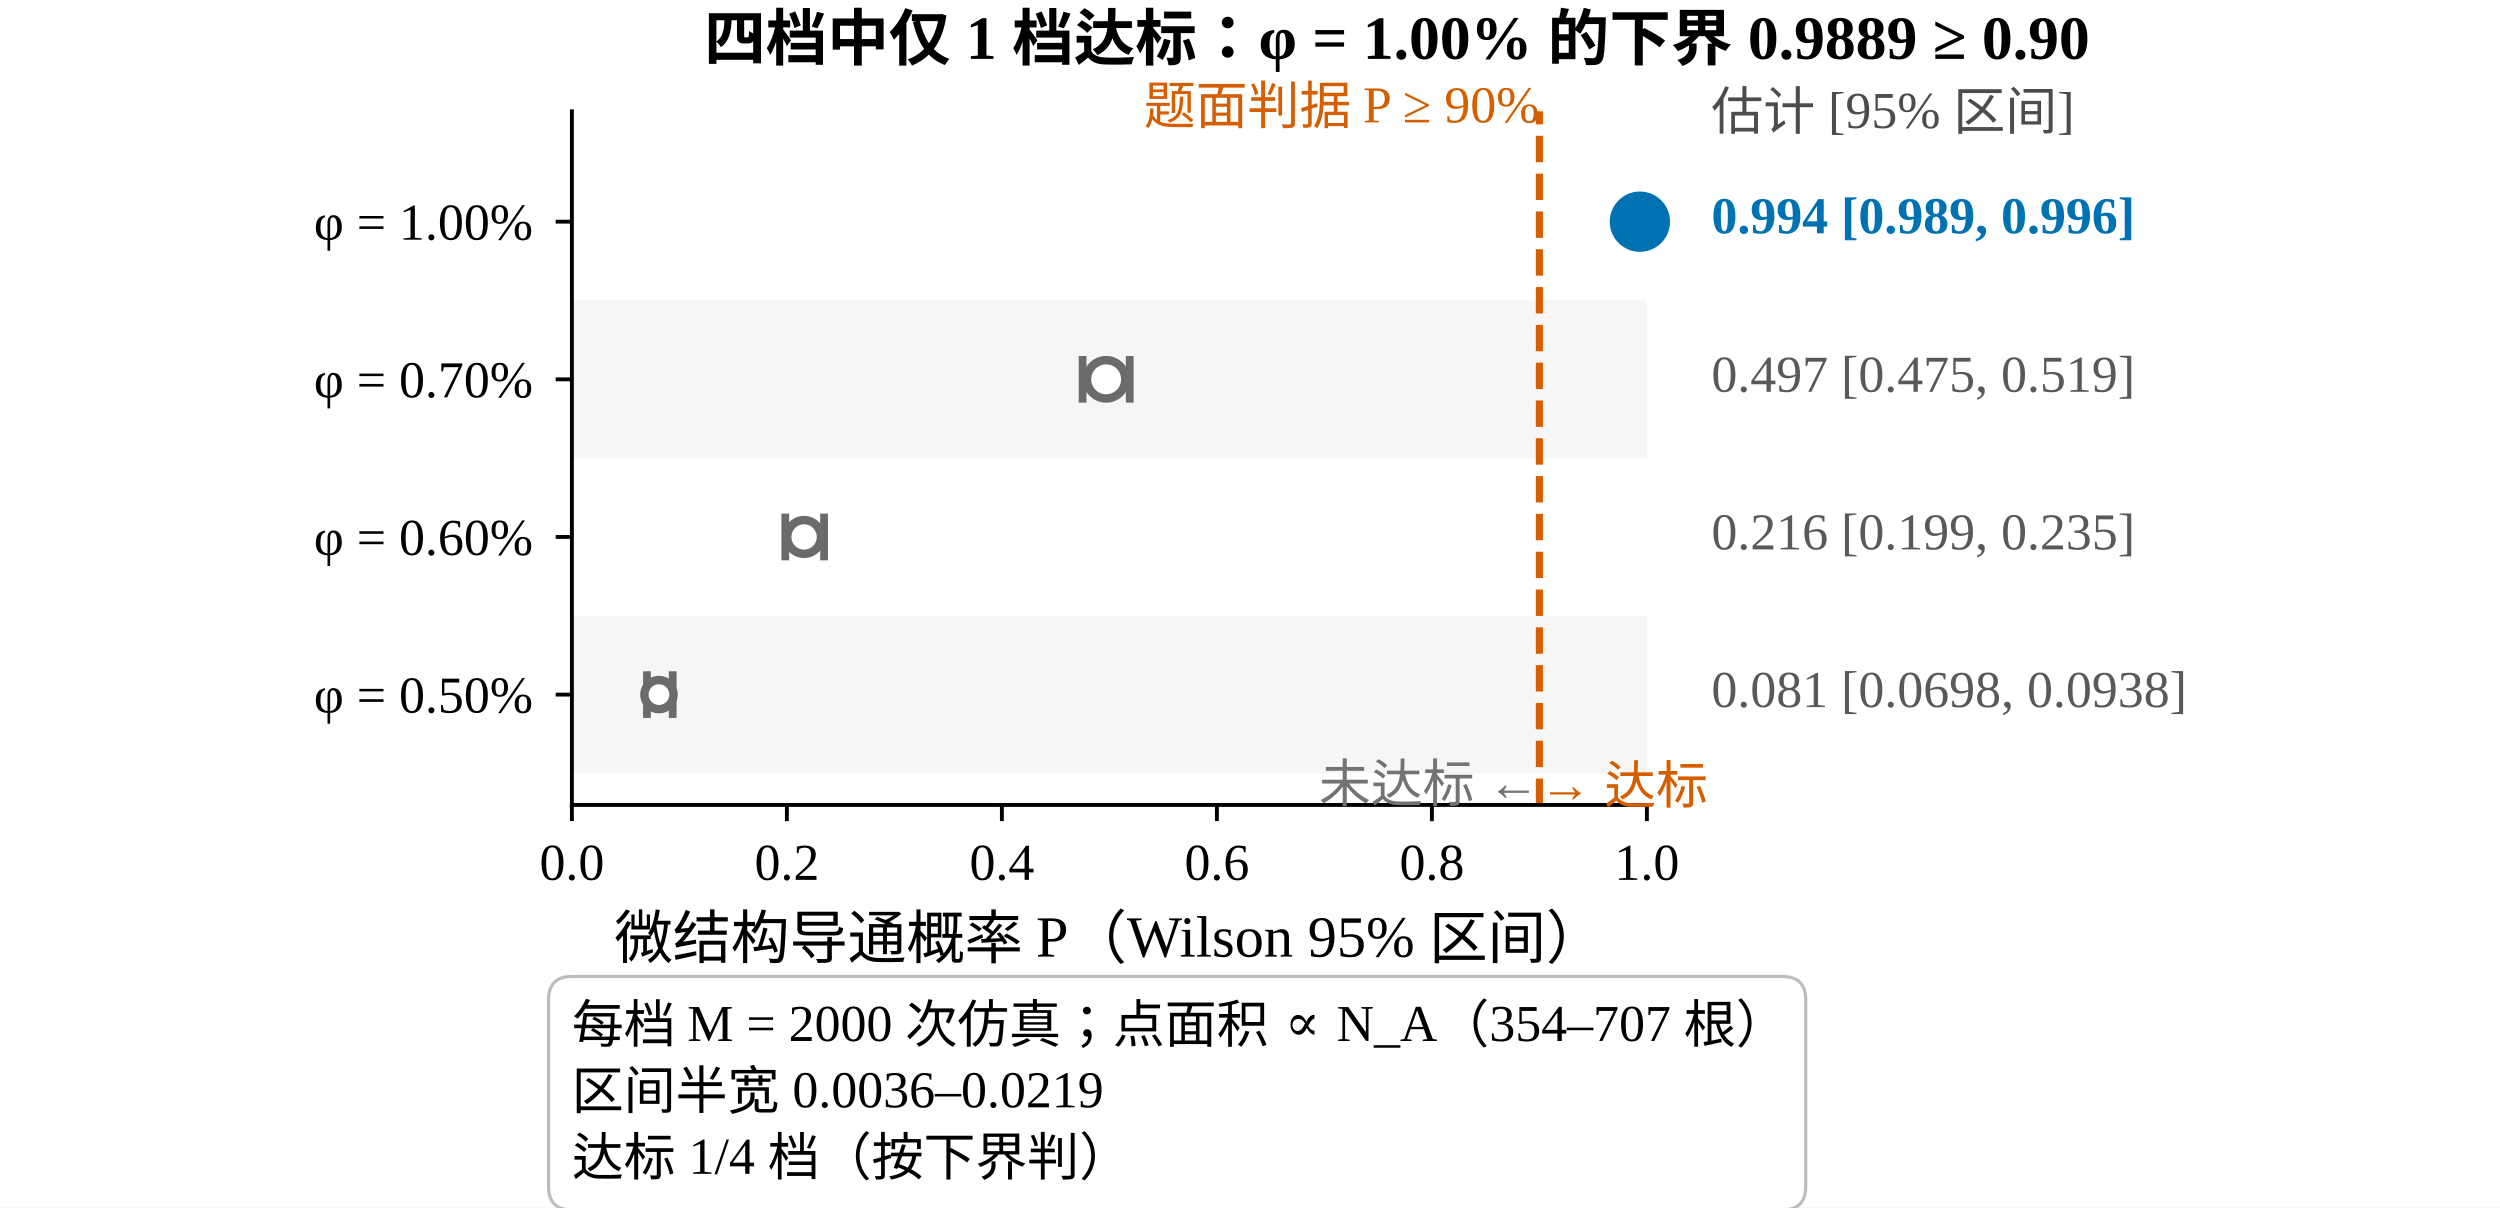
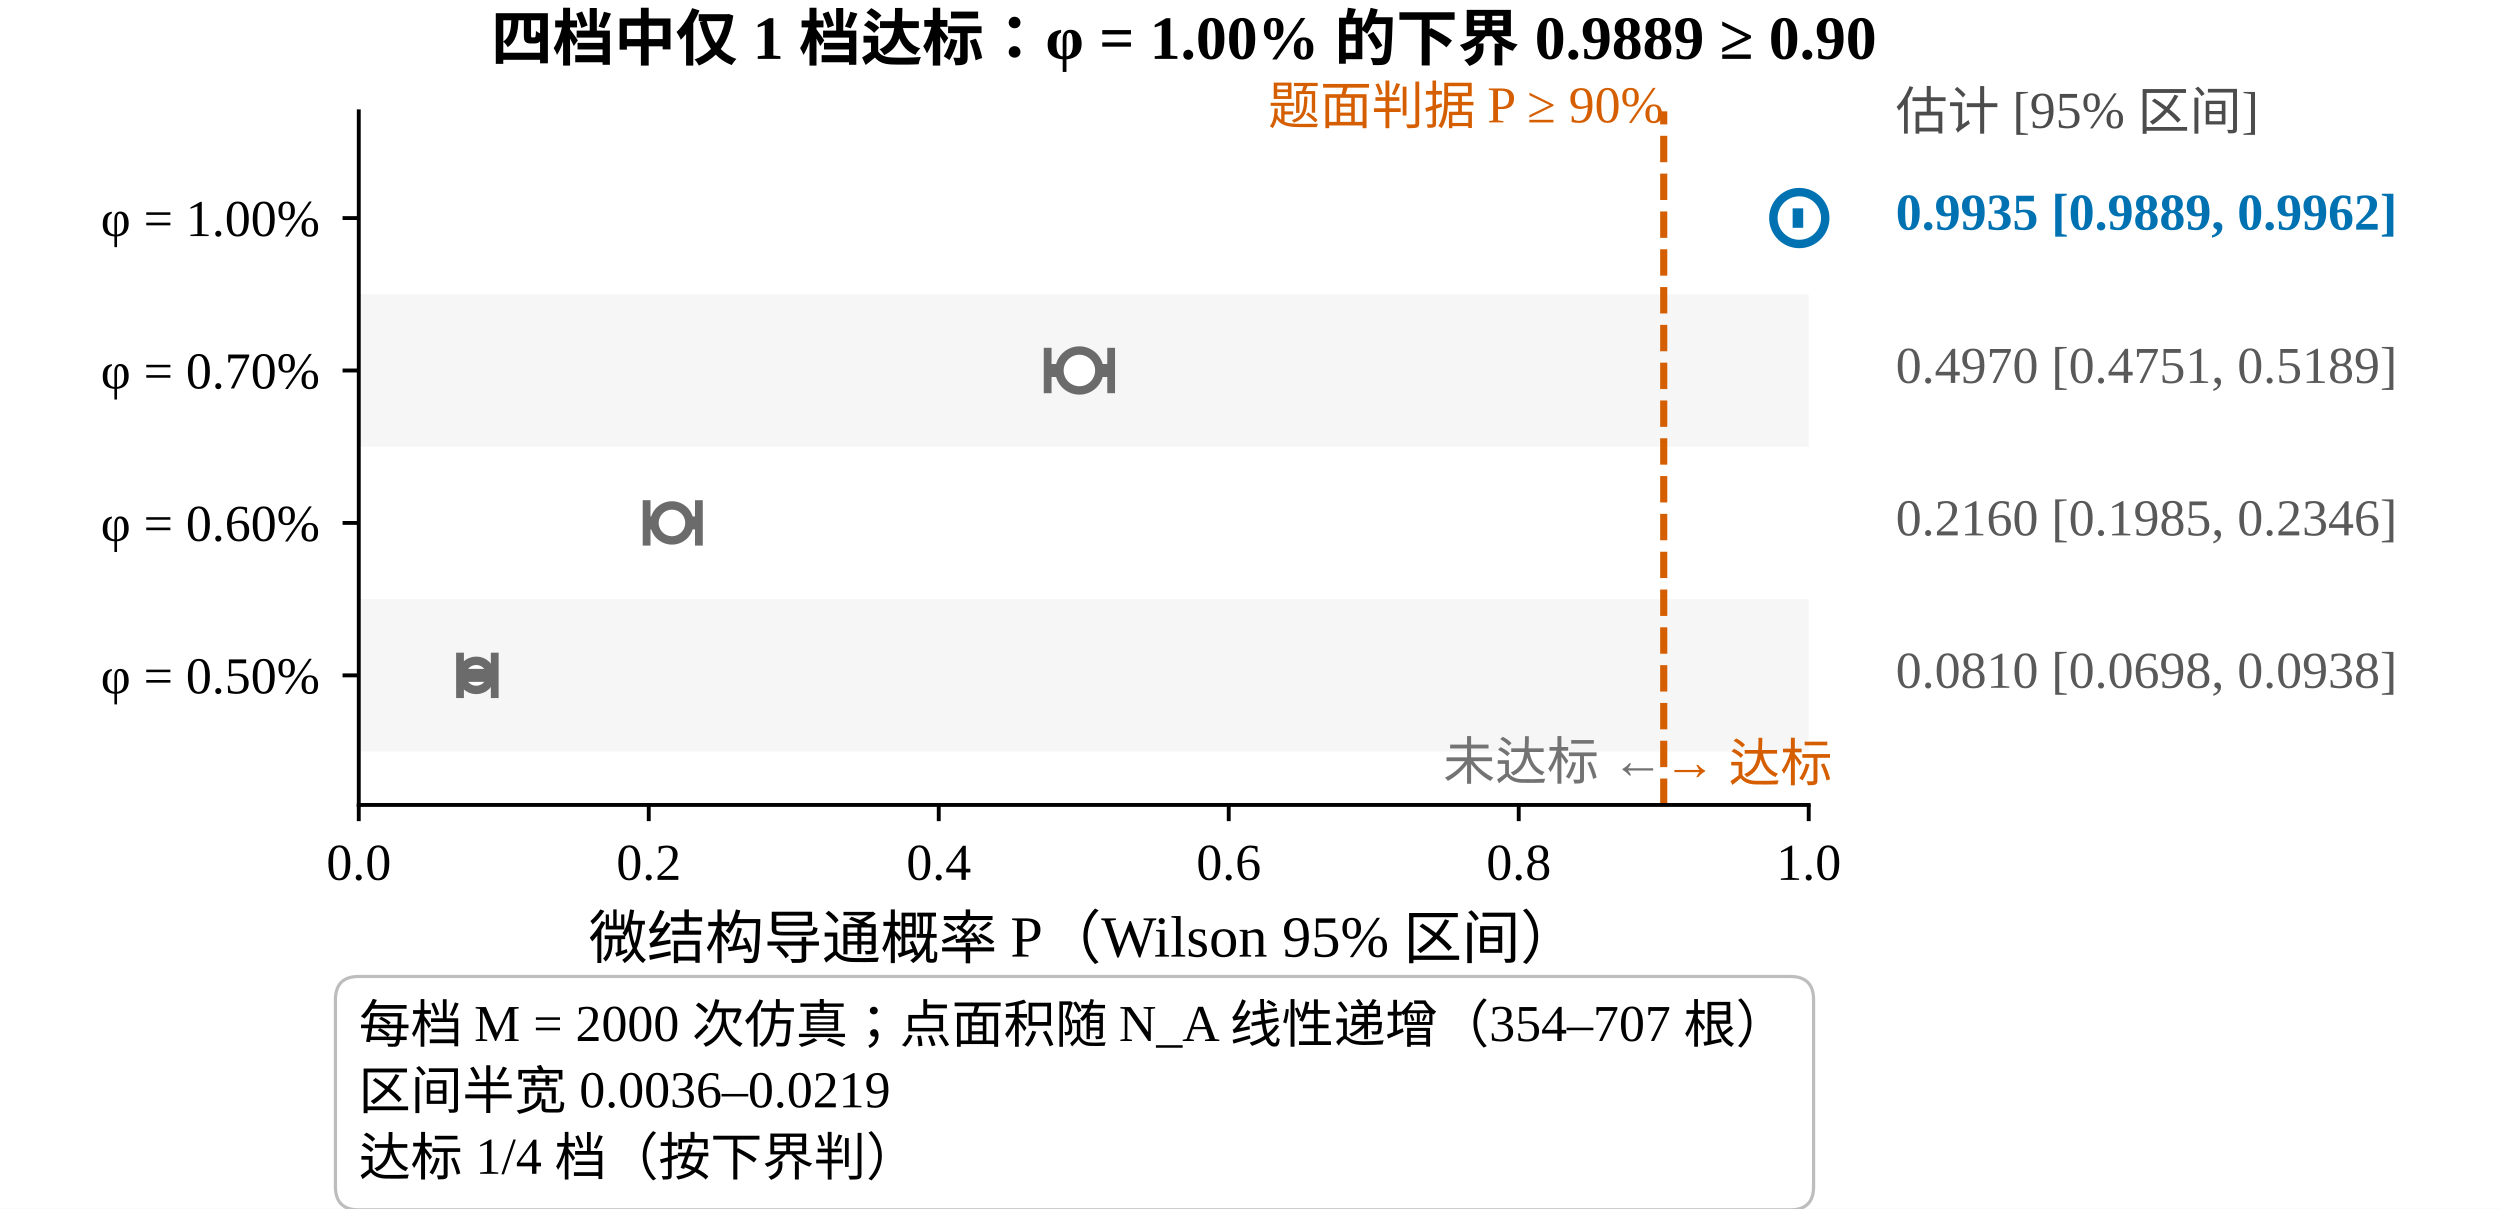
- <svg xmlns="http://www.w3.org/2000/svg" xmlns:xlink="http://www.w3.org/1999/xlink" width="385.512pt" height="186.193pt" viewBox="0 0 385.512 186.193" version="1.1">
+ <svg xmlns="http://www.w3.org/2000/svg" xmlns:xlink="http://www.w3.org/1999/xlink" width="385.512pt" height="186.388pt" viewBox="0 0 385.512 186.388" version="1.1">
  <defs>
    <style type="text/css">*{stroke-linejoin: round; stroke-linecap: butt}</style>
  </defs>
  <g id="figure_1">
    <g id="patch_1">
-       <path d="M 0 186.193  L 385.512 186.193  L 385.512 0  L 0 0  z " style="fill: #ffffff" />
+       <path d="M 0 186.388  L 385.512 186.388  L 385.512 0  L 0 0  z " style="fill: #ffffff" />
    </g>
    <g id="axes_1">
      <g id="patch_2">
-         <path d="M 88.188 124.125  L 253.958 124.125  L 253.958 17.169  L 88.188 17.169  z " style="fill: #ffffff" />
+         <path d="M 55.324 124.125  L 278.913 124.125  L 278.913 17.169  L 55.324 17.169  z " style="fill: #ffffff" />
      </g>
      <g id="patch_3">
-         <path d="M 88.188 119.264  L 253.958 119.264  L 253.958 94.955  L 88.188 94.955  z " clip-path="url(#p2ba2608b0f)" style="fill: #f6f6f6" />
+         <path d="M 55.324 115.898  L 278.913 115.898  L 278.913 92.391  L 55.324 92.391  z " clip-path="url(#p6321a8d6c9)" style="fill: #f6f6f6" />
      </g>
      <g id="patch_4">
-         <path d="M 88.188 70.647  L 253.958 70.647  L 253.958 46.339  L 88.188 46.339  z " clip-path="url(#p2ba2608b0f)" style="fill: #f6f6f6" />
+         <path d="M 55.324 68.884  L 278.913 68.884  L 278.913 45.377  L 55.324 45.377  z " clip-path="url(#p6321a8d6c9)" style="fill: #f6f6f6" />
      </g>
      <g id="matplotlib.axis_1">
        <g id="xtick_1">
          <g id="line2d_1">
            <defs>
-               <path id="m611006fbff" d="M 0 0  L 0 2.5  " style="stroke: #000000; stroke-width: 0.6" />
+               <path id="md80d400dfa" d="M 0 0  L 0 2.5  " style="stroke: #000000; stroke-width: 0.6" />
            </defs>
            <g>
-               <use xlink:href="#m611006fbff" x="88.188" y="124.125" style="stroke: #000000; stroke-width: 0.6" />
+               <use xlink:href="#md80d400dfa" x="55.324" y="124.125" style="stroke: #000000; stroke-width: 0.6" />
            </g>
          </g>
          <g id="text_1">
-             <text style="font-size: 8px; font-family: 'Times New Roman', 'STIXGeneral', 'DejaVu Serif', 'SimSun', 'STSong', 'STZhongsong', 'Microsoft YaHei', 'SimHei'; text-anchor: middle" x="88.188" y="135.68" transform="rotate(-0 88.18776 135.6803)">0.0</text>
+             <text style="font-size: 8px; font-family: 'Times New Roman', 'STIXGeneral', 'DejaVu Serif', 'SimSun', 'STSong', 'STZhongsong', 'Microsoft YaHei', 'SimHei'; text-anchor: middle" x="55.324" y="135.68" transform="rotate(-0 55.32353 135.6803)">0.0</text>
          </g>
        </g>
        <g id="xtick_2">
          <g id="line2d_2">
            <g>
-               <use xlink:href="#m611006fbff" x="121.342" y="124.125" style="stroke: #000000; stroke-width: 0.6" />
+               <use xlink:href="#md80d400dfa" x="100.041" y="124.125" style="stroke: #000000; stroke-width: 0.6" />
            </g>
          </g>
          <g id="text_2">
-             <text style="font-size: 8px; font-family: 'Times New Roman', 'STIXGeneral', 'DejaVu Serif', 'SimSun', 'STSong', 'STZhongsong', 'Microsoft YaHei', 'SimHei'; text-anchor: middle" x="121.342" y="135.68" transform="rotate(-0 121.3418 135.6803)">0.2</text>
+             <text style="font-size: 8px; font-family: 'Times New Roman', 'STIXGeneral', 'DejaVu Serif', 'SimSun', 'STSong', 'STZhongsong', 'Microsoft YaHei', 'SimHei'; text-anchor: middle" x="100.041" y="135.68" transform="rotate(-0 100.0414 135.6803)">0.2</text>
          </g>
        </g>
        <g id="xtick_3">
          <g id="line2d_3">
            <g>
-               <use xlink:href="#m611006fbff" x="154.496" y="124.125" style="stroke: #000000; stroke-width: 0.6" />
+               <use xlink:href="#md80d400dfa" x="144.759" y="124.125" style="stroke: #000000; stroke-width: 0.6" />
            </g>
          </g>
          <g id="text_3">
-             <text style="font-size: 8px; font-family: 'Times New Roman', 'STIXGeneral', 'DejaVu Serif', 'SimSun', 'STSong', 'STZhongsong', 'Microsoft YaHei', 'SimHei'; text-anchor: middle" x="154.496" y="135.68" transform="rotate(-0 154.4958 135.6803)">0.4</text>
+             <text style="font-size: 8px; font-family: 'Times New Roman', 'STIXGeneral', 'DejaVu Serif', 'SimSun', 'STSong', 'STZhongsong', 'Microsoft YaHei', 'SimHei'; text-anchor: middle" x="144.759" y="135.68" transform="rotate(-0 144.7593 135.6803)">0.4</text>
          </g>
        </g>
        <g id="xtick_4">
          <g id="line2d_4">
            <g>
-               <use xlink:href="#m611006fbff" x="187.65" y="124.125" style="stroke: #000000; stroke-width: 0.6" />
+               <use xlink:href="#md80d400dfa" x="189.477" y="124.125" style="stroke: #000000; stroke-width: 0.6" />
            </g>
          </g>
          <g id="text_4">
-             <text style="font-size: 8px; font-family: 'Times New Roman', 'STIXGeneral', 'DejaVu Serif', 'SimSun', 'STSong', 'STZhongsong', 'Microsoft YaHei', 'SimHei'; text-anchor: middle" x="187.65" y="135.68" transform="rotate(-0 187.6498 135.6803)">0.6</text>
+             <text style="font-size: 8px; font-family: 'Times New Roman', 'STIXGeneral', 'DejaVu Serif', 'SimSun', 'STSong', 'STZhongsong', 'Microsoft YaHei', 'SimHei'; text-anchor: middle" x="189.477" y="135.68" transform="rotate(-0 189.4772 135.6803)">0.6</text>
          </g>
        </g>
        <g id="xtick_5">
          <g id="line2d_5">
            <g>
-               <use xlink:href="#m611006fbff" x="220.804" y="124.125" style="stroke: #000000; stroke-width: 0.6" />
+               <use xlink:href="#md80d400dfa" x="234.195" y="124.125" style="stroke: #000000; stroke-width: 0.6" />
            </g>
          </g>
          <g id="text_5">
-             <text style="font-size: 8px; font-family: 'Times New Roman', 'STIXGeneral', 'DejaVu Serif', 'SimSun', 'STSong', 'STZhongsong', 'Microsoft YaHei', 'SimHei'; text-anchor: middle" x="220.804" y="135.68" transform="rotate(-0 220.8038 135.6803)">0.8</text>
+             <text style="font-size: 8px; font-family: 'Times New Roman', 'STIXGeneral', 'DejaVu Serif', 'SimSun', 'STSong', 'STZhongsong', 'Microsoft YaHei', 'SimHei'; text-anchor: middle" x="234.195" y="135.68" transform="rotate(-0 234.195 135.6803)">0.8</text>
          </g>
        </g>
        <g id="xtick_6">
          <g id="line2d_6">
            <g>
-               <use xlink:href="#m611006fbff" x="253.958" y="124.125" style="stroke: #000000; stroke-width: 0.6" />
+               <use xlink:href="#md80d400dfa" x="278.913" y="124.125" style="stroke: #000000; stroke-width: 0.6" />
            </g>
          </g>
          <g id="text_6">
-             <text style="font-size: 8px; font-family: 'Times New Roman', 'STIXGeneral', 'DejaVu Serif', 'SimSun', 'STSong', 'STZhongsong', 'Microsoft YaHei', 'SimHei'; text-anchor: middle" x="253.958" y="135.68" transform="rotate(-0 253.9578 135.6803)">1.0</text>
+             <text style="font-size: 8px; font-family: 'Times New Roman', 'STIXGeneral', 'DejaVu Serif', 'SimSun', 'STSong', 'STZhongsong', 'Microsoft YaHei', 'SimHei'; text-anchor: middle" x="278.913" y="135.68" transform="rotate(-0 278.9129 135.6803)">1.0</text>
          </g>
        </g>
        <g id="text_7">
-           <text style="font-size: 9px; font-family: 'Times New Roman', 'STIXGeneral', 'DejaVu Serif', 'SimSun', 'STSong', 'STZhongsong', 'Microsoft YaHei', 'SimHei'; text-anchor: middle" x="171.073" y="147.798" transform="rotate(-0 171.0728 147.7984)">微结构导通概率 P（Wilson 95% 区间）</text>
+           <text style="font-size: 9px; font-family: 'Times New Roman', 'STIXGeneral', 'DejaVu Serif', 'SimSun', 'STSong', 'STZhongsong', 'Microsoft YaHei', 'SimHei'; text-anchor: middle" x="167.118" y="147.798" transform="rotate(-0 167.1182 147.7984)">微结构导通概率 P（Wilson 95% 区间）</text>
        </g>
      </g>
      <g id="matplotlib.axis_2">
        <g id="ytick_1">
          <g id="line2d_7">
            <defs>
-               <path id="m65788d4ab9" d="M 0 0  L -2.5 0  " style="stroke: #000000; stroke-width: 0.6" />
+               <path id="mf39e31ecc6" d="M 0 0  L -2.5 0  " style="stroke: #000000; stroke-width: 0.6" />
            </defs>
            <g>
-               <use xlink:href="#m65788d4ab9" x="88.188" y="107.109" style="stroke: #000000; stroke-width: 0.6" />
+               <use xlink:href="#mf39e31ecc6" x="55.324" y="104.144" style="stroke: #000000; stroke-width: 0.6" />
            </g>
          </g>
          <g id="text_8">
-             <text style="font-size: 8px; font-family: 'Times New Roman', 'STIXGeneral', 'DejaVu Serif', 'SimSun', 'STSong', 'STZhongsong', 'Microsoft YaHei', 'SimHei'; text-anchor: end" x="82.188" y="109.887" transform="rotate(-0 82.18776 109.887)">φ = 0.50%</text>
+             <text style="font-size: 8px; font-family: 'Times New Roman', 'STIXGeneral', 'DejaVu Serif', 'SimSun', 'STSong', 'STZhongsong', 'Microsoft YaHei', 'SimHei'; text-anchor: end" x="49.324" y="106.922" transform="rotate(-0 49.32353 106.9219)">φ = 0.50%</text>
          </g>
        </g>
        <g id="ytick_2">
          <g id="line2d_8">
            <g>
-               <use xlink:href="#m65788d4ab9" x="88.188" y="82.801" style="stroke: #000000; stroke-width: 0.6" />
+               <use xlink:href="#mf39e31ecc6" x="55.324" y="80.638" style="stroke: #000000; stroke-width: 0.6" />
            </g>
          </g>
          <g id="text_9">
-             <text style="font-size: 8px; font-family: 'Times New Roman', 'STIXGeneral', 'DejaVu Serif', 'SimSun', 'STSong', 'STZhongsong', 'Microsoft YaHei', 'SimHei'; text-anchor: end" x="82.188" y="85.579" transform="rotate(-0 82.18776 85.57872)">φ = 0.60%</text>
+             <text style="font-size: 8px; font-family: 'Times New Roman', 'STIXGeneral', 'DejaVu Serif', 'SimSun', 'STSong', 'STZhongsong', 'Microsoft YaHei', 'SimHei'; text-anchor: end" x="49.324" y="83.415" transform="rotate(-0 49.32353 83.41501)">φ = 0.60%</text>
          </g>
        </g>
        <g id="ytick_3">
          <g id="line2d_9">
            <g>
-               <use xlink:href="#m65788d4ab9" x="88.188" y="58.493" style="stroke: #000000; stroke-width: 0.6" />
+               <use xlink:href="#mf39e31ecc6" x="55.324" y="57.131" style="stroke: #000000; stroke-width: 0.6" />
            </g>
          </g>
          <g id="text_10">
-             <text style="font-size: 8px; font-family: 'Times New Roman', 'STIXGeneral', 'DejaVu Serif', 'SimSun', 'STSong', 'STZhongsong', 'Microsoft YaHei', 'SimHei'; text-anchor: end" x="82.188" y="61.27" transform="rotate(-0 82.18776 61.27044)">φ = 0.70%</text>
+             <text style="font-size: 8px; font-family: 'Times New Roman', 'STIXGeneral', 'DejaVu Serif', 'SimSun', 'STSong', 'STZhongsong', 'Microsoft YaHei', 'SimHei'; text-anchor: end" x="49.324" y="59.908" transform="rotate(-0 49.32353 59.90811)">φ = 0.70%</text>
          </g>
        </g>
        <g id="ytick_4">
          <g id="line2d_10">
            <g>
-               <use xlink:href="#m65788d4ab9" x="88.188" y="34.185" style="stroke: #000000; stroke-width: 0.6" />
+               <use xlink:href="#mf39e31ecc6" x="55.324" y="33.624" style="stroke: #000000; stroke-width: 0.6" />
            </g>
          </g>
          <g id="text_11">
-             <text style="font-size: 8px; font-family: 'Times New Roman', 'STIXGeneral', 'DejaVu Serif', 'SimSun', 'STSong', 'STZhongsong', 'Microsoft YaHei', 'SimHei'; text-anchor: end" x="82.188" y="36.962" transform="rotate(-0 82.18776 36.96217)">φ = 1.00%</text>
+             <text style="font-size: 8px; font-family: 'Times New Roman', 'STIXGeneral', 'DejaVu Serif', 'SimSun', 'STSong', 'STZhongsong', 'Microsoft YaHei', 'SimHei'; text-anchor: end" x="49.324" y="36.401" transform="rotate(-0 49.32353 36.40121)">φ = 1.00%</text>
          </g>
        </g>
      </g>
      <g id="line2d_11">
-         <path d="M 237.381 124.125  L 237.381 17.169  " clip-path="url(#p2ba2608b0f)" style="fill: none; stroke-dasharray: 4.07,1.76; stroke-dashoffset: 0; stroke: #d55e00; stroke-width: 1.1" />
+         <path d="M 256.554 124.125  L 256.554 17.169  " clip-path="url(#p6321a8d6c9)" style="fill: none; stroke-dasharray: 4.07,1.76; stroke-dashoffset: 0; stroke: #d55e00; stroke-width: 1.1" />
      </g>
      <g id="line2d_12">
-         <path d="M 99.764 107.109  L 103.733 107.109  " clip-path="url(#p2ba2608b0f)" style="fill: none; stroke: #6b6b6b; stroke-width: 2" />
+         <path d="M 70.937 107.046  L 70.937 101.243  " clip-path="url(#p6321a8d6c9)" style="fill: none; stroke: #6b6b6b; stroke-width: 1.2; stroke-linecap: square" />
      </g>
      <g id="line2d_13">
-         <path d="M 99.764 110.109  L 99.764 104.109  " clip-path="url(#p2ba2608b0f)" style="fill: none; stroke: #6b6b6b; stroke-width: 1.2; stroke-linecap: square" />
+         <path d="M 76.291 107.046  L 76.291 101.243  " clip-path="url(#p6321a8d6c9)" style="fill: none; stroke: #6b6b6b; stroke-width: 1.2; stroke-linecap: square" />
      </g>
      <g id="line2d_14">
-         <path d="M 103.733 110.109  L 103.733 104.109  " clip-path="url(#p2ba2608b0f)" style="fill: none; stroke: #6b6b6b; stroke-width: 1.2; stroke-linecap: square" />
+         <path d="M 99.71 80.638  L 107.771 80.638  " clip-path="url(#p6321a8d6c9)" style="fill: none; stroke: #6b6b6b; stroke-width: 2" />
      </g>
      <g id="line2d_15">
-         <path d="M 121.096 82.801  L 127.073 82.801  " clip-path="url(#p2ba2608b0f)" style="fill: none; stroke: #6b6b6b; stroke-width: 2" />
+         <path d="M 99.71 83.539  L 99.71 77.736  " clip-path="url(#p6321a8d6c9)" style="fill: none; stroke: #6b6b6b; stroke-width: 1.2; stroke-linecap: square" />
      </g>
      <g id="line2d_16">
-         <path d="M 121.096 85.801  L 121.096 79.801  " clip-path="url(#p2ba2608b0f)" style="fill: none; stroke: #6b6b6b; stroke-width: 1.2; stroke-linecap: square" />
+         <path d="M 107.771 83.539  L 107.771 77.736  " clip-path="url(#p6321a8d6c9)" style="fill: none; stroke: #6b6b6b; stroke-width: 1.2; stroke-linecap: square" />
      </g>
      <g id="line2d_17">
-         <path d="M 127.073 85.801  L 127.073 79.801  " clip-path="url(#p2ba2608b0f)" style="fill: none; stroke: #6b6b6b; stroke-width: 1.2; stroke-linecap: square" />
+         <path d="M 161.554 57.131  L 171.344 57.131  " clip-path="url(#p6321a8d6c9)" style="fill: none; stroke: #6b6b6b; stroke-width: 2" />
      </g>
      <g id="line2d_18">
-         <path d="M 166.947 58.493  L 174.205 58.493  " clip-path="url(#p2ba2608b0f)" style="fill: none; stroke: #6b6b6b; stroke-width: 2" />
+         <path d="M 161.554 60.032  L 161.554 54.23  " clip-path="url(#p6321a8d6c9)" style="fill: none; stroke: #6b6b6b; stroke-width: 1.2; stroke-linecap: square" />
      </g>
      <g id="line2d_19">
-         <path d="M 166.947 61.493  L 166.947 55.493  " clip-path="url(#p2ba2608b0f)" style="fill: none; stroke: #6b6b6b; stroke-width: 1.2; stroke-linecap: square" />
+         <path d="M 171.344 60.032  L 171.344 54.23  " clip-path="url(#p6321a8d6c9)" style="fill: none; stroke: #6b6b6b; stroke-width: 1.2; stroke-linecap: square" />
      </g>
      <g id="line2d_20">
-         <path d="M 174.205 61.493  L 174.205 55.493  " clip-path="url(#p2ba2608b0f)" style="fill: none; stroke: #6b6b6b; stroke-width: 1.2; stroke-linecap: square" />
+         <path d="M 276.433 36.525  L 276.433 30.723  " clip-path="url(#p6321a8d6c9)" style="fill: none; stroke: #0072b2; stroke-width: 1.6; stroke-linecap: square" />
      </g>
      <g id="line2d_21">
-         <path d="M 252.12 34.185  L 253.327 34.185  " clip-path="url(#p2ba2608b0f)" style="fill: none; stroke: #0072b2; stroke-width: 3" />
+         <path d="M 278.063 36.525  L 278.063 30.723  " clip-path="url(#p6321a8d6c9)" style="fill: none; stroke: #0072b2; stroke-width: 1.6; stroke-linecap: square" />
+       </g>
+       <g id="patch_5">
+         <path d="M 55.324 124.125  L 55.324 17.169  " style="fill: none; stroke: #000000; stroke-width: 0.6; stroke-linejoin: miter; stroke-linecap: square" />
+       </g>
+       <g id="patch_6">
+         <path d="M 55.324 124.125  L 278.913 124.125  " style="fill: none; stroke: #000000; stroke-width: 0.6; stroke-linejoin: miter; stroke-linecap: square" />
+       </g>
+       <g id="text_12">
+         <text style="font-size: 8px; font-family: 'Times New Roman', 'STIXGeneral', 'DejaVu Serif', 'SimSun', 'STSong', 'STZhongsong', 'Microsoft YaHei', 'SimHei'; text-anchor: end; fill: #d55e00" x="256.554" y="19.13" transform="rotate(-0 256.554 19.12951)">题面判据 P ≥ 90% </text>
+       </g>
+       <g id="text_13">
+         <text style="font-size: 8px; font-family: 'Times New Roman', 'STIXGeneral', 'DejaVu Serif', 'SimSun', 'STSong', 'STZhongsong', 'Microsoft YaHei', 'SimHei'; text-anchor: end; fill: #737373" x="256.554" y="120.225" transform="rotate(-0 256.554 120.2248)">未达标 ← </text>
+       </g>
+       <g id="text_14">
+         <text style="font-size: 8px; font-family: 'Times New Roman', 'STIXGeneral', 'DejaVu Serif', 'SimSun', 'STSong', 'STZhongsong', 'Microsoft YaHei', 'SimHei'; text-anchor: start; fill: #d55e00" x="256.554" y="120.225" transform="rotate(-0 256.554 120.2248)"> → 达标</text>
+       </g>
+       <g id="text_15">
+         <text style="font-size: 8px; font-family: 'Times New Roman', 'STIXGeneral', 'DejaVu Serif', 'SimSun', 'STSong', 'STZhongsong', 'Microsoft YaHei', 'SimHei'; text-anchor: start; fill: #595959" x="292.328" y="106.066" transform="rotate(-0 292.3283 106.0663)">0.0810 [0.0698, 0.0938]</text>
+       </g>
+       <g id="text_16">
+         <text style="font-size: 8px; font-family: 'Times New Roman', 'STIXGeneral', 'DejaVu Serif', 'SimSun', 'STSong', 'STZhongsong', 'Microsoft YaHei', 'SimHei'; text-anchor: start; fill: #595959" x="292.328" y="82.559" transform="rotate(-0 292.3283 82.55939)">0.2160 [0.1985, 0.2346]</text>
+       </g>
+       <g id="text_17">
+         <text style="font-size: 8px; font-family: 'Times New Roman', 'STIXGeneral', 'DejaVu Serif', 'SimSun', 'STSong', 'STZhongsong', 'Microsoft YaHei', 'SimHei'; text-anchor: start; fill: #595959" x="292.328" y="59.052" transform="rotate(-0 292.3283 59.05249)">0.4970 [0.4751, 0.5189]</text>
+       </g>
+       <g id="text_18">
+         <text style="font-weight: 700; font-size: 8px; font-family: 'Times New Roman', 'STIXGeneral', 'DejaVu Serif', 'SimSun', 'STSong', 'STZhongsong', 'Microsoft YaHei', 'SimHei'; text-anchor: start; fill: #0072b2" x="292.328" y="35.417" transform="rotate(-0 292.3283 35.41684)">0.9935 [0.9889, 0.9962]</text>
+       </g>
+       <g id="text_19">
+         <text style="font-size: 8px; font-family: 'Times New Roman', 'STIXGeneral', 'DejaVu Serif', 'SimSun', 'STSong', 'STZhongsong', 'Microsoft YaHei', 'SimHei'; text-anchor: start; fill: #4c4c4c" x="292.328" y="19.973" transform="rotate(-0 292.3283 19.97277)">估计 [95% 区间]</text>
      </g>
      <g id="line2d_22">
-         <path d="M 252.12 37.185  L 252.12 31.185  " clip-path="url(#p2ba2608b0f)" style="fill: none; stroke: #0072b2; stroke-width: 1.6; stroke-linecap: square" />
+         <defs>
+           <path id="m68ddcb51a2" d="M 0 2.25  C 0.597 2.25 1.169 2.013 1.591 1.591  C 2.013 1.169 2.25 0.597 2.25 0  C 2.25 -0.597 2.013 -1.169 1.591 -1.591  C 1.169 -2.013 0.597 -2.25 0 -2.25  C -0.597 -2.25 -1.169 -2.013 -1.591 -1.591  C -2.013 -1.169 -2.25 -0.597 -2.25 0  C -2.25 0.597 -2.013 1.169 -1.591 1.591  C -1.169 2.013 -0.597 2.25 0 2.25  z " style="stroke: #6b6b6b; stroke-width: 1.3" />
+         </defs>
+         <g>
+           <use xlink:href="#m68ddcb51a2" x="73.434" y="104.144" style="fill: #ffffff; stroke: #6b6b6b; stroke-width: 1.3" />
+         </g>
      </g>
      <g id="line2d_23">
-         <path d="M 253.327 37.185  L 253.327 31.185  " clip-path="url(#p2ba2608b0f)" style="fill: none; stroke: #0072b2; stroke-width: 1.6; stroke-linecap: square" />
-       </g>
-       <g id="patch_5">
-         <path d="M 88.188 124.125  L 88.188 17.169  " style="fill: none; stroke: #000000; stroke-width: 0.6; stroke-linejoin: miter; stroke-linecap: square" />
-       </g>
-       <g id="patch_6">
-         <path d="M 88.188 124.125  L 253.958 124.125  " style="fill: none; stroke: #000000; stroke-width: 0.6; stroke-linejoin: miter; stroke-linecap: square" />
-       </g>
-       <g id="text_12">
-         <text style="font-size: 8px; font-family: 'Times New Roman', 'STIXGeneral', 'DejaVu Serif', 'SimSun', 'STSong', 'STZhongsong', 'Microsoft YaHei', 'SimHei'; text-anchor: end; fill: #d55e00" x="237.381" y="19.13" transform="rotate(-0 237.3808 19.12951)">题面判据 P ≥ 90% </text>
-       </g>
-       <g id="text_13">
-         <text style="font-size: 8px; font-family: 'Times New Roman', 'STIXGeneral', 'DejaVu Serif', 'SimSun', 'STSong', 'STZhongsong', 'Microsoft YaHei', 'SimHei'; text-anchor: end; fill: #737373" x="237.381" y="123.671" transform="rotate(-0 237.3808 123.6707)">未达标 ← </text>
-       </g>
-       <g id="text_14">
-         <text style="font-size: 8px; font-family: 'Times New Roman', 'STIXGeneral', 'DejaVu Serif', 'SimSun', 'STSong', 'STZhongsong', 'Microsoft YaHei', 'SimHei'; text-anchor: start; fill: #d55e00" x="237.381" y="123.671" transform="rotate(-0 237.3808 123.6707)"> → 达标</text>
-       </g>
-       <g id="text_15">
-         <text style="font-size: 8px; font-family: 'Times New Roman', 'STIXGeneral', 'DejaVu Serif', 'SimSun', 'STSong', 'STZhongsong', 'Microsoft YaHei', 'SimHei'; text-anchor: start; fill: #595959" x="263.904" y="109.031" transform="rotate(-0 263.904 109.0314)">0.081 [0.0698, 0.0938]</text>
-       </g>
-       <g id="text_16">
-         <text style="font-size: 8px; font-family: 'Times New Roman', 'STIXGeneral', 'DejaVu Serif', 'SimSun', 'STSong', 'STZhongsong', 'Microsoft YaHei', 'SimHei'; text-anchor: start; fill: #595959" x="263.904" y="84.723" transform="rotate(-0 263.904 84.72309)">0.216 [0.199, 0.235]</text>
-       </g>
-       <g id="text_17">
-         <text style="font-size: 8px; font-family: 'Times New Roman', 'STIXGeneral', 'DejaVu Serif', 'SimSun', 'STSong', 'STZhongsong', 'Microsoft YaHei', 'SimHei'; text-anchor: start; fill: #595959" x="263.904" y="60.415" transform="rotate(-0 263.904 60.41482)">0.497 [0.475, 0.519]</text>
-       </g>
-       <g id="text_18">
-         <text style="font-weight: 700; font-size: 8px; font-family: 'Times New Roman', 'STIXGeneral', 'DejaVu Serif', 'SimSun', 'STSong', 'STZhongsong', 'Microsoft YaHei', 'SimHei'; text-anchor: start; fill: #0072b2" x="263.904" y="35.978" transform="rotate(-0 263.904 35.9778)">0.994 [0.989, 0.996]</text>
-       </g>
-       <g id="text_19">
-         <text style="font-size: 8px; font-family: 'Times New Roman', 'STIXGeneral', 'DejaVu Serif', 'SimSun', 'STSong', 'STZhongsong', 'Microsoft YaHei', 'SimHei'; text-anchor: start; fill: #4c4c4c" x="263.904" y="19.989" transform="rotate(-0 263.904 19.9888)">估计 [95% 区间]</text>
+         <defs>
+           <path id="m8a0d223018" d="M 0 2.695  C 0.715 2.695 1.4 2.411 1.906 1.906  C 2.411 1.4 2.695 0.715 2.695 0  C 2.695 -0.715 2.411 -1.4 1.906 -1.906  C 1.4 -2.411 0.715 -2.695 0 -2.695  C -0.715 -2.695 -1.4 -2.411 -1.906 -1.906  C -2.411 -1.4 -2.695 -0.715 -2.695 0  C -2.695 0.715 -2.411 1.4 -1.906 1.906  C -1.4 2.411 -0.715 2.695 0 2.695  z " style="stroke: #6b6b6b; stroke-width: 1.3" />
+         </defs>
+         <g>
+           <use xlink:href="#m8a0d223018" x="103.619" y="80.638" style="fill: #ffffff; stroke: #6b6b6b; stroke-width: 1.3" />
+         </g>
      </g>
      <g id="line2d_24">
        <defs>
-           <path id="m22be376f55" d="M 0 2.25  C 0.597 2.25 1.169 2.013 1.591 1.591  C 2.013 1.169 2.25 0.597 2.25 0  C 2.25 -0.597 2.013 -1.169 1.591 -1.591  C 1.169 -2.013 0.597 -2.25 0 -2.25  C -0.597 -2.25 -1.169 -2.013 -1.591 -1.591  C -2.013 -1.169 -2.25 -0.597 -2.25 0  C -2.25 0.597 -2.013 1.169 -1.591 1.591  C -1.169 2.013 -0.597 2.25 0 2.25  z " style="stroke: #6b6b6b; stroke-width: 1.3" />
-         </defs>
-         <g>
-           <use xlink:href="#m22be376f55" x="101.615" y="107.109" style="fill: #ffffff; stroke: #6b6b6b; stroke-width: 1.3" />
+           <path id="mcb836dbf67" d="M 0 3.076  C 0.816 3.076 1.598 2.752 2.175 2.175  C 2.752 1.598 3.076 0.816 3.076 0  C 3.076 -0.816 2.752 -1.598 2.175 -2.175  C 1.598 -2.752 0.816 -3.076 0 -3.076  C -0.816 -3.076 -1.598 -2.752 -2.175 -2.175  C -2.752 -1.598 -3.076 -0.816 -3.076 0  C -3.076 0.816 -2.752 1.598 -2.175 2.175  C -1.598 2.752 -0.816 3.076 0 3.076  z " style="stroke: #6b6b6b; stroke-width: 1.3" />
+         </defs>
+         <g>
+           <use xlink:href="#mcb836dbf67" x="166.447" y="57.131" style="fill: #ffffff; stroke: #6b6b6b; stroke-width: 1.3" />
        </g>
      </g>
      <g id="line2d_25">
        <defs>
-           <path id="m4d2ce2dede" d="M 0 2.602  C 0.69 2.602 1.352 2.328 1.84 1.84  C 2.328 1.352 2.602 0.69 2.602 0  C 2.602 -0.69 2.328 -1.352 1.84 -1.84  C 1.352 -2.328 0.69 -2.602 0 -2.602  C -0.69 -2.602 -1.352 -2.328 -1.84 -1.84  C -2.328 -1.352 -2.602 -0.69 -2.602 0  C -2.602 0.69 -2.328 1.352 -1.84 1.84  C -1.352 2.328 -0.69 2.602 0 2.602  z " style="stroke: #6b6b6b; stroke-width: 1.3" />
-         </defs>
-         <g>
-           <use xlink:href="#m4d2ce2dede" x="123.994" y="82.801" style="fill: #ffffff; stroke: #6b6b6b; stroke-width: 1.3" />
+           <path id="m52042c0623" d="M 0 4  C 1.061 4 2.078 3.579 2.828 2.828  C 3.579 2.078 4 1.061 4 0  C 4 -1.061 3.579 -2.078 2.828 -2.828  C 2.078 -3.579 1.061 -4 0 -4  C -1.061 -4 -2.078 -3.579 -2.828 -2.828  C -3.579 -2.078 -4 -1.061 -4 0  C -4 1.061 -3.579 2.078 -2.828 2.828  C -2.078 3.579 -1.061 4 0 4  z " style="stroke: #0072b2; stroke-width: 1.3" />
+         </defs>
+         <g>
+           <use xlink:href="#m52042c0623" x="277.46" y="33.624" style="fill: #ffffff; stroke: #0072b2; stroke-width: 1.3" />
        </g>
      </g>
      <g id="line2d_26">
-         <defs>
-           <path id="mb19fcfba30" d="M 0 2.954  C 0.783 2.954 1.535 2.643 2.089 2.089  C 2.643 1.535 2.954 0.783 2.954 0  C 2.954 -0.783 2.643 -1.535 2.089 -2.089  C 1.535 -2.643 0.783 -2.954 0 -2.954  C -0.783 -2.954 -1.535 -2.643 -2.089 -2.089  C -2.643 -1.535 -2.954 -0.783 -2.954 0  C -2.954 0.783 -2.643 1.535 -2.089 2.089  C -1.535 2.643 -0.783 2.954 0 2.954  z " style="stroke: #6b6b6b; stroke-width: 1.3" />
-         </defs>
-         <g>
-           <use xlink:href="#mb19fcfba30" x="170.575" y="58.493" style="fill: #ffffff; stroke: #6b6b6b; stroke-width: 1.3" />
-         </g>
+         <path d="M 70.937 104.144  L 76.291 104.144  " clip-path="url(#p6321a8d6c9)" style="fill: none; stroke: #6b6b6b; stroke-width: 2" />
      </g>
      <g id="line2d_27">
-         <defs>
-           <path id="m3e53cc264e" d="M 0 4  C 1.061 4 2.078 3.579 2.828 2.828  C 3.579 2.078 4 1.061 4 0  C 4 -1.061 3.579 -2.078 2.828 -2.828  C 2.078 -3.579 1.061 -4 0 -4  C -1.061 -4 -2.078 -3.579 -2.828 -2.828  C -3.579 -2.078 -4 -1.061 -4 0  C -4 1.061 -3.579 2.078 -2.828 2.828  C -2.078 3.579 -1.061 4 0 4  z " style="stroke: #0072b2; stroke-width: 1.3" />
-         </defs>
-         <g>
-           <use xlink:href="#m3e53cc264e" x="252.88" y="34.185" style="fill: #0072b2; stroke: #0072b2; stroke-width: 1.3" />
-         </g>
+         <path d="M 276.433 33.624  L 278.063 33.624  " clip-path="url(#p6321a8d6c9)" style="fill: none; stroke: #0072b2; stroke-width: 3" />
      </g>
      <g id="text_20">
        <g id="patch_7">
-           <path d="M 88.188 186.571  L 274.848 186.571  Q 278.448 186.571 278.448 182.971  L 278.448 154.176  Q 278.448 150.576 274.848 150.576  L 88.188 150.576  Q 84.588 150.576 84.588 154.176  L 84.588 182.971  Q 84.588 186.571 88.188 186.571  z " style="fill: #ffffff; opacity: 0.85; stroke: #b2b2b2; stroke-width: 0.5; stroke-linejoin: miter" />
-         </g>
-         <text style="font-size: 8px; font-family: 'Times New Roman', 'STIXGeneral', 'DejaVu Serif', 'SimSun', 'STSong', 'STZhongsong', 'Microsoft YaHei', 'SimHei'" transform="translate(88.18776 160.7845)">每档 M = 2000 次仿真；点面积 ∝ N_A（354–707 根）</text>
-         <text style="font-size: 8px; font-family: 'Times New Roman', 'STIXGeneral', 'DejaVu Serif', 'SimSun', 'STSong', 'STZhongsong', 'Microsoft YaHei', 'SimHei'" transform="translate(88.18776 171.0064)">区间半宽 0.0036–0.0219</text>
-         <text style="font-size: 8px; font-family: 'Times New Roman', 'STIXGeneral', 'DejaVu Serif', 'SimSun', 'STSong', 'STZhongsong', 'Microsoft YaHei', 'SimHei'" transform="translate(88.18776 181.2602)">达标 1/4 档（按下界判）</text>
+           <path d="M 55.324 186.571  L 276.064 186.571  Q 279.664 186.571 279.664 182.971  L 279.664 154.176  Q 279.664 150.576 276.064 150.576  L 55.324 150.576  Q 51.724 150.576 51.724 154.176  L 51.724 182.971  Q 51.724 186.571 55.324 186.571  z " style="fill: #ffffff; opacity: 0.85; stroke: #b2b2b2; stroke-width: 0.5; stroke-linejoin: miter" />
+         </g>
+         <text style="font-size: 8px; font-family: 'Times New Roman', 'STIXGeneral', 'DejaVu Serif', 'SimSun', 'STSong', 'STZhongsong', 'Microsoft YaHei', 'SimHei'" transform="translate(55.32353 160.7845)">每档 M = 2000 次仿真；点面积随 N_A 线性递增（354–707 根）</text>
+         <text style="font-size: 8px; font-family: 'Times New Roman', 'STIXGeneral', 'DejaVu Serif', 'SimSun', 'STSong', 'STZhongsong', 'Microsoft YaHei', 'SimHei'" transform="translate(55.32353 171.0064)">区间半宽 0.0036–0.0219</text>
+         <text style="font-size: 8px; font-family: 'Times New Roman', 'STIXGeneral', 'DejaVu Serif', 'SimSun', 'STSong', 'STZhongsong', 'Microsoft YaHei', 'SimHei'" transform="translate(55.32353 181.2602)">达标 1/4 档（按下界判）</text>
      </g>
    </g>
    <g id="text_21">
-       <text style="font-weight: 700; font-size: 9.5px; font-family: 'Times New Roman', 'STIXGeneral', 'DejaVu Serif', 'SimSun', 'STSong', 'STZhongsong', 'Microsoft YaHei', 'SimHei'; text-anchor: middle" x="215.407" y="9.27" transform="rotate(-0 215.4067 9.270078)">四档中仅 1 档达标：φ = 1.00% 的下界 0.9889 ≥ 0.90</text>
+       <text style="font-weight: 700; font-size: 9.5px; font-family: 'Times New Roman', 'STIXGeneral', 'DejaVu Serif', 'SimSun', 'STSong', 'STZhongsong', 'Microsoft YaHei', 'SimHei'; text-anchor: middle" x="182.542" y="9.27" transform="rotate(-0 182.5424 9.270078)">四档中仅 1 档达标：φ = 1.00% 的下界 0.9889 ≥ 0.90</text>
    </g>
  </g>
  <defs>
-     <clipPath id="p2ba2608b0f">
-       <rect x="88.188" y="17.169" width="165.77" height="106.956" />
+     <clipPath id="p6321a8d6c9">
+       <rect x="55.324" y="17.169" width="223.589" height="106.956" />
    </clipPath>
  </defs>
</svg>
